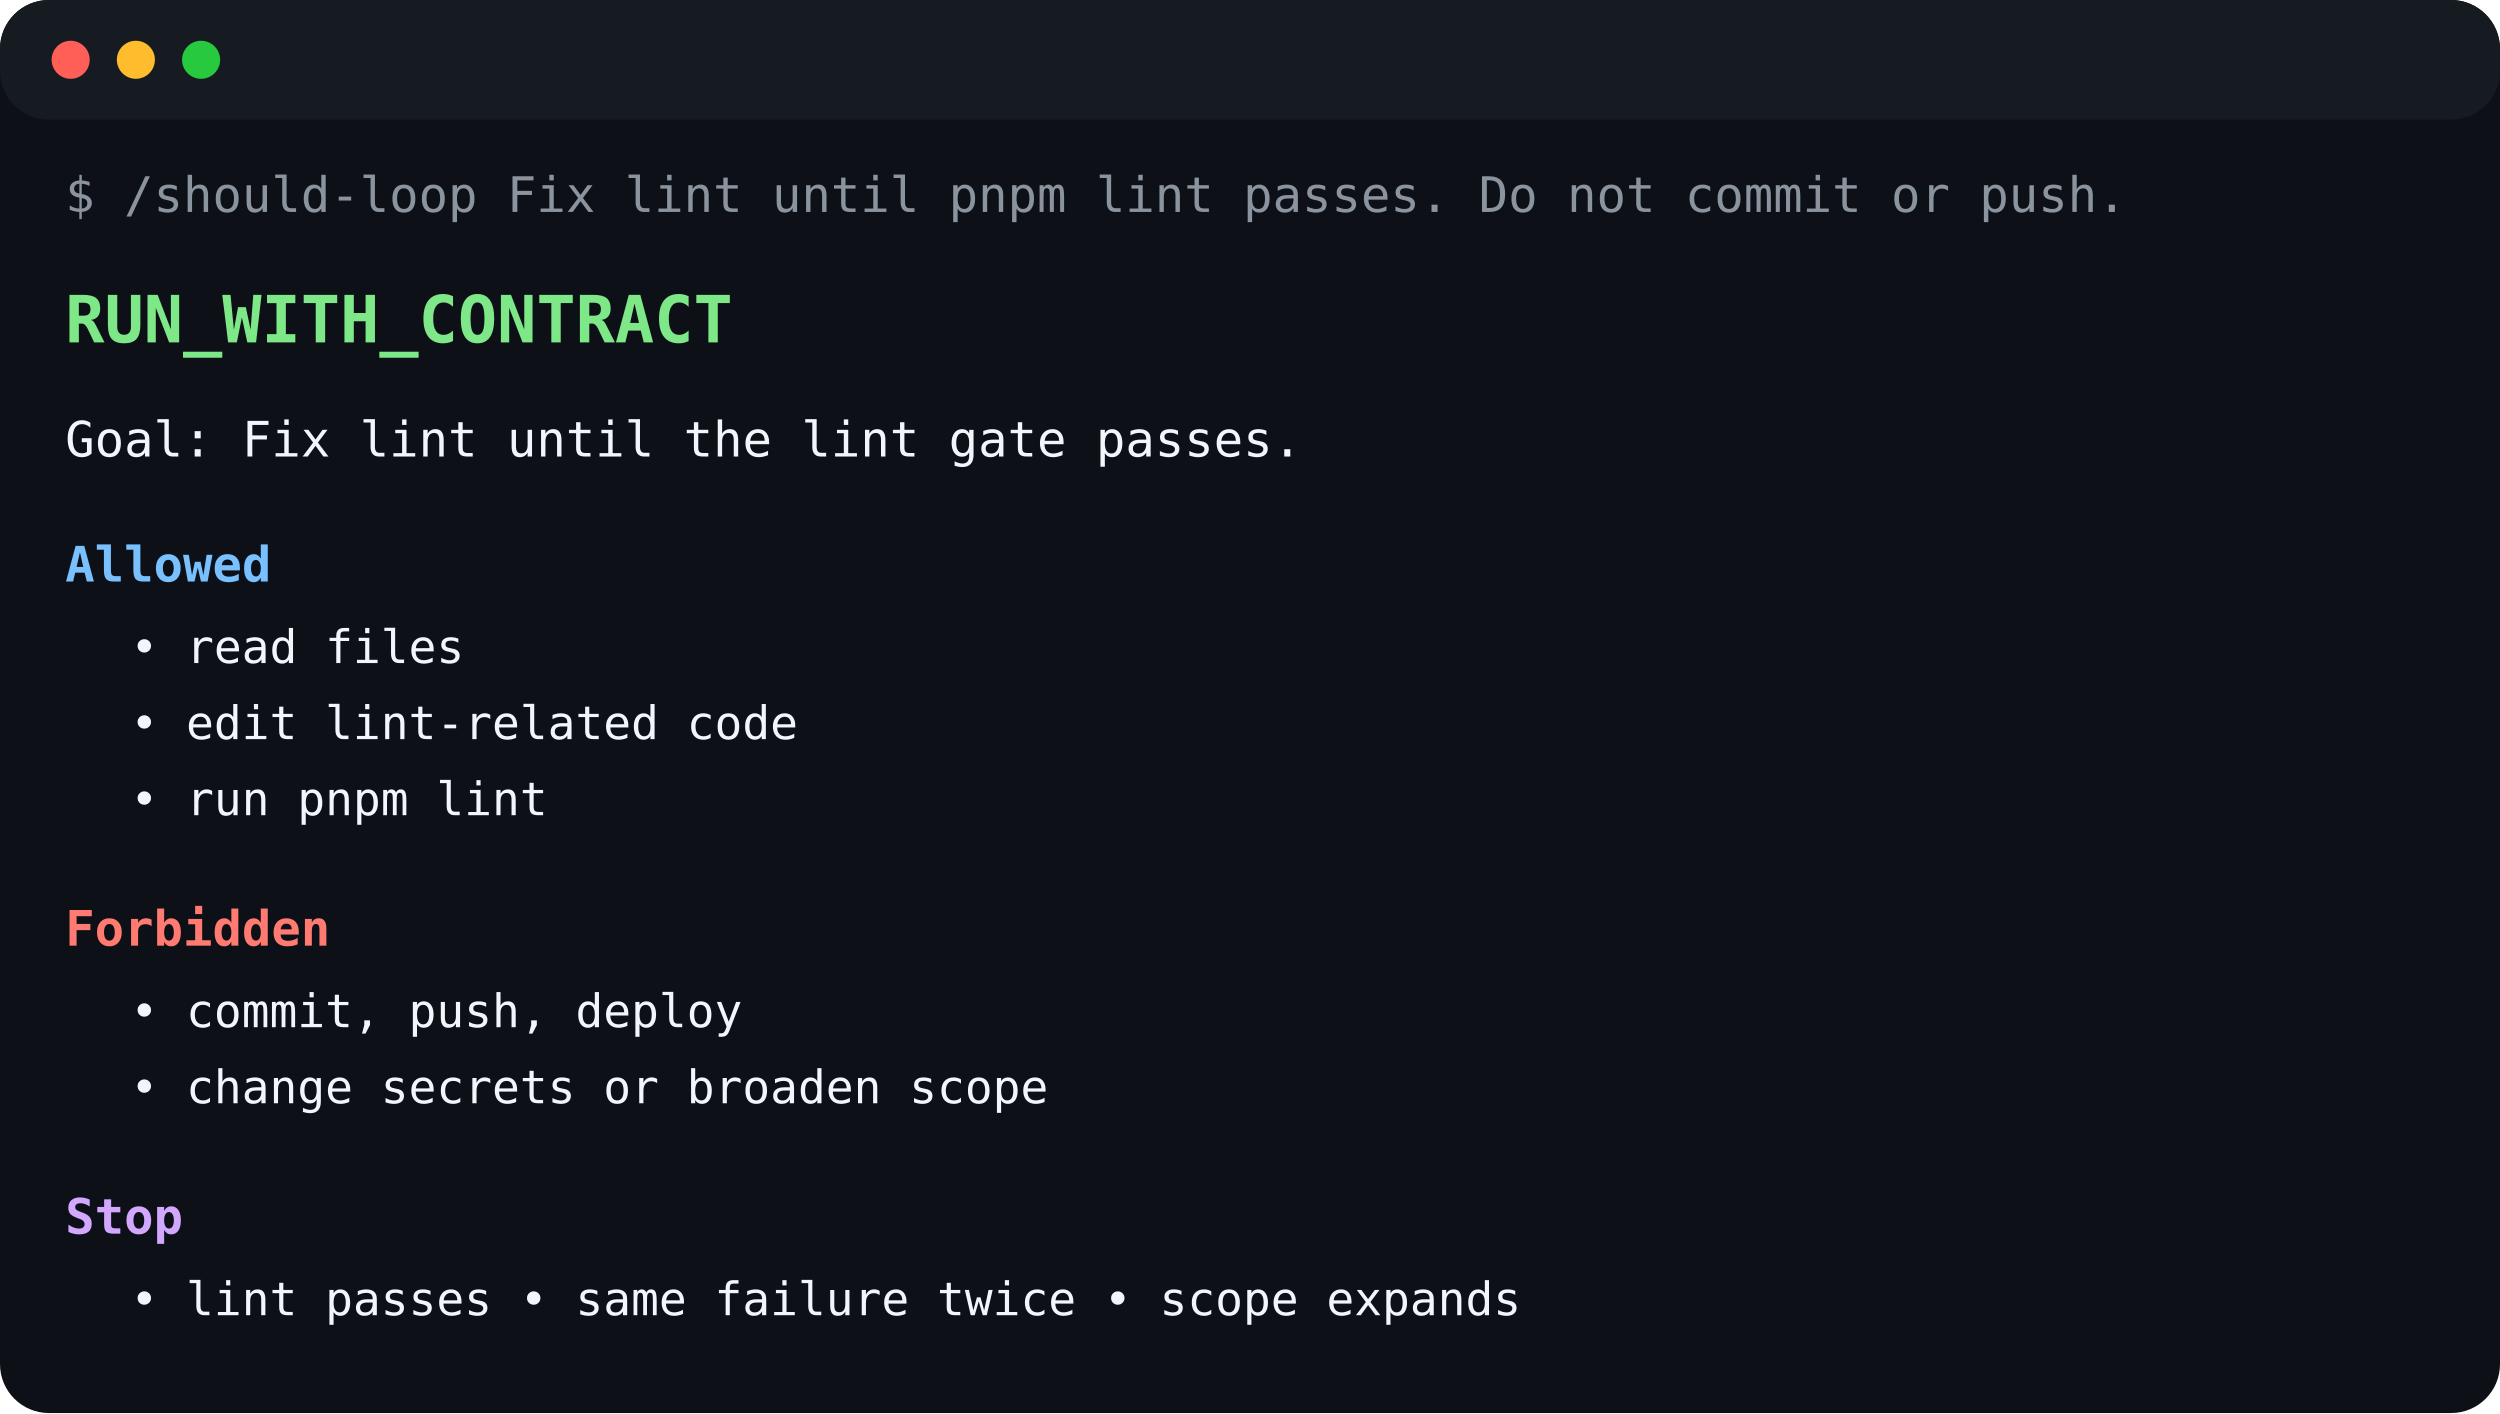
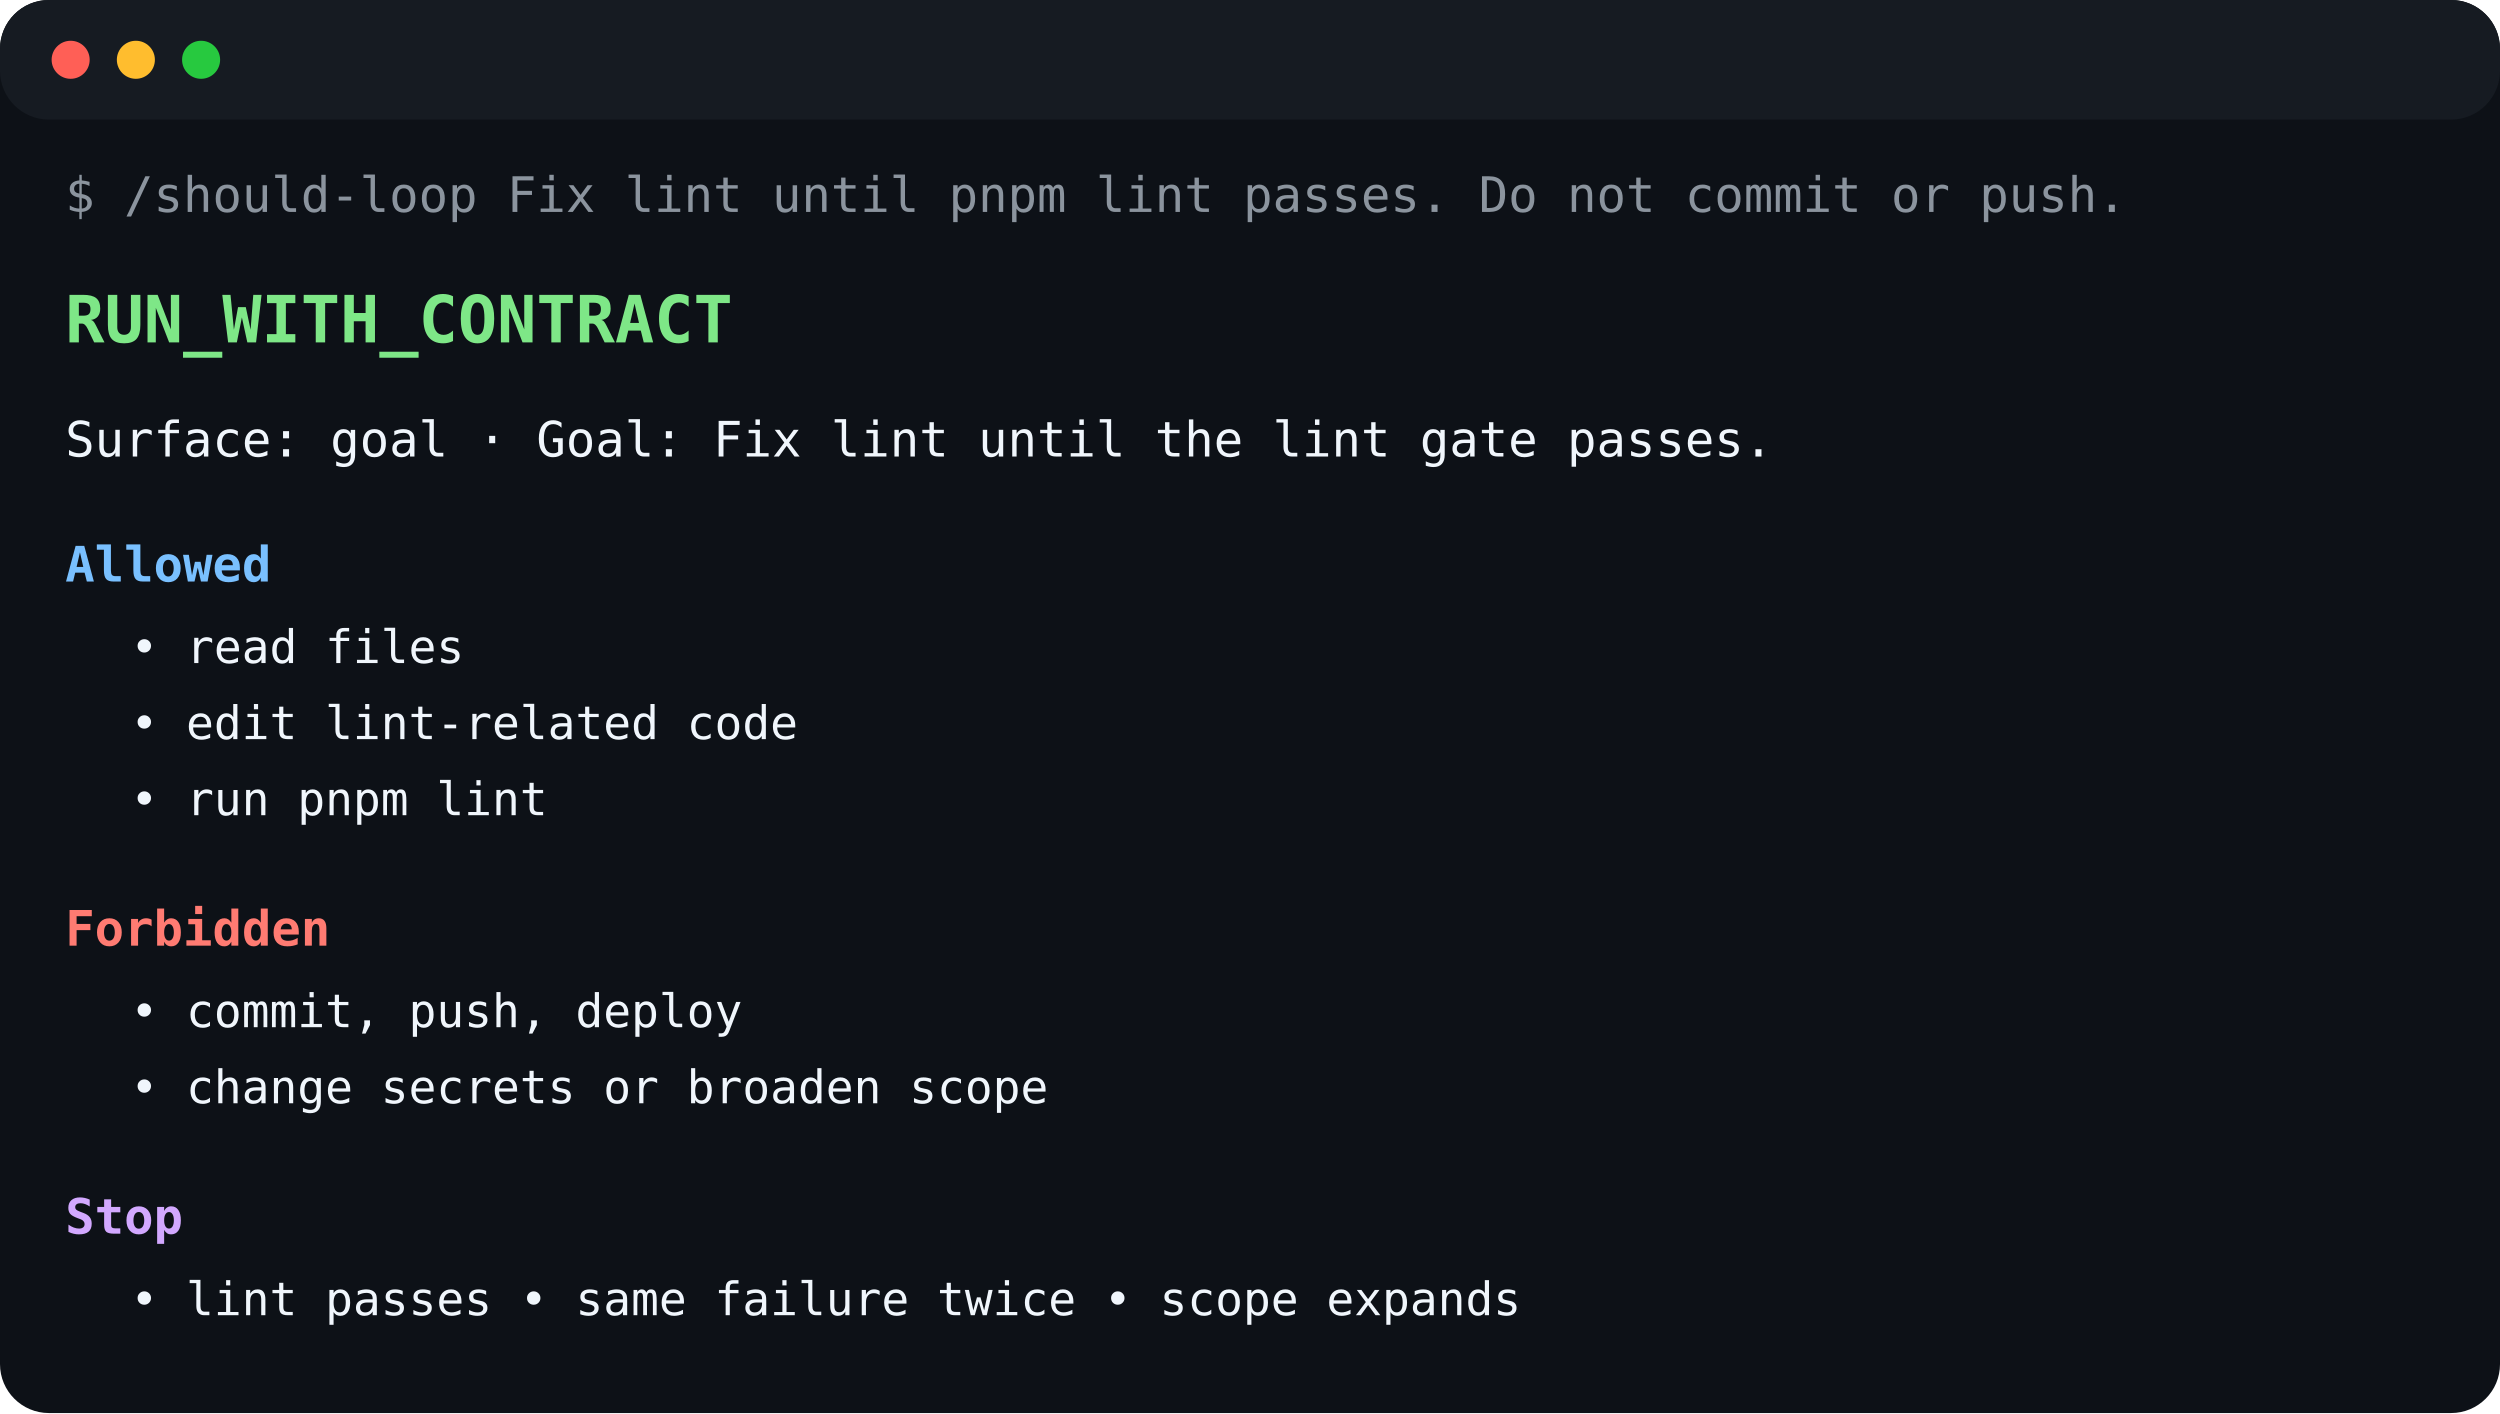
<svg xmlns="http://www.w3.org/2000/svg" width="920" height="520" viewBox="0 0 920 520" role="img" aria-labelledby="title desc">
  <rect width="920" height="520" rx="18" fill="#0d1117" />
  <rect x="0" y="0" width="920" height="44" rx="18" fill="#161b22" />
  <circle cx="26" cy="22" r="7" fill="#ff5f56" />
  <circle cx="50" cy="22" r="7" fill="#ffbd2e" />
  <circle cx="74" cy="22" r="7" fill="#27c93f" />
  <text x="24" y="78" fill="#8b949e" font-family="ui-monospace, SFMono-Regular, Menlo, Consolas, monospace" font-size="18">$ /should-loop Fix lint until pnpm lint passes. Do not commit or push.</text>
  <text x="24" y="126" fill="#7ee787" font-family="ui-monospace, SFMono-Regular, Menlo, Consolas, monospace" font-size="24" font-weight="700">RUN_WITH_CONTRACT</text>
-   <text x="24" y="168" fill="#f0f6fc" font-family="ui-monospace, SFMono-Regular, Menlo, Consolas, monospace" font-size="18">Goal: Fix lint until the lint gate passes.</text>
+   <text x="24" y="168" fill="#f0f6fc" font-family="ui-monospace, SFMono-Regular, Menlo, Consolas, monospace" font-size="18">Surface: goal · Goal: Fix lint until the lint gate passes.</text>
  <text x="24" y="214" fill="#79c0ff" font-family="ui-monospace, SFMono-Regular, Menlo, Consolas, monospace" font-size="18" font-weight="700">Allowed</text>
  <text x="48" y="244" fill="#f0f6fc" font-family="ui-monospace, SFMono-Regular, Menlo, Consolas, monospace" font-size="17">• read files</text>
  <text x="48" y="272" fill="#f0f6fc" font-family="ui-monospace, SFMono-Regular, Menlo, Consolas, monospace" font-size="17">• edit lint-related code</text>
  <text x="48" y="300" fill="#f0f6fc" font-family="ui-monospace, SFMono-Regular, Menlo, Consolas, monospace" font-size="17">• run pnpm lint</text>
  <text x="24" y="348" fill="#ff7b72" font-family="ui-monospace, SFMono-Regular, Menlo, Consolas, monospace" font-size="18" font-weight="700">Forbidden</text>
  <text x="48" y="378" fill="#f0f6fc" font-family="ui-monospace, SFMono-Regular, Menlo, Consolas, monospace" font-size="17">• commit, push, deploy</text>
  <text x="48" y="406" fill="#f0f6fc" font-family="ui-monospace, SFMono-Regular, Menlo, Consolas, monospace" font-size="17">• change secrets or broaden scope</text>
  <text x="24" y="454" fill="#d2a8ff" font-family="ui-monospace, SFMono-Regular, Menlo, Consolas, monospace" font-size="18" font-weight="700">Stop</text>
  <text x="48" y="484" fill="#f0f6fc" font-family="ui-monospace, SFMono-Regular, Menlo, Consolas, monospace" font-size="17">• lint passes • same failure twice • scope expands</text>
</svg>
